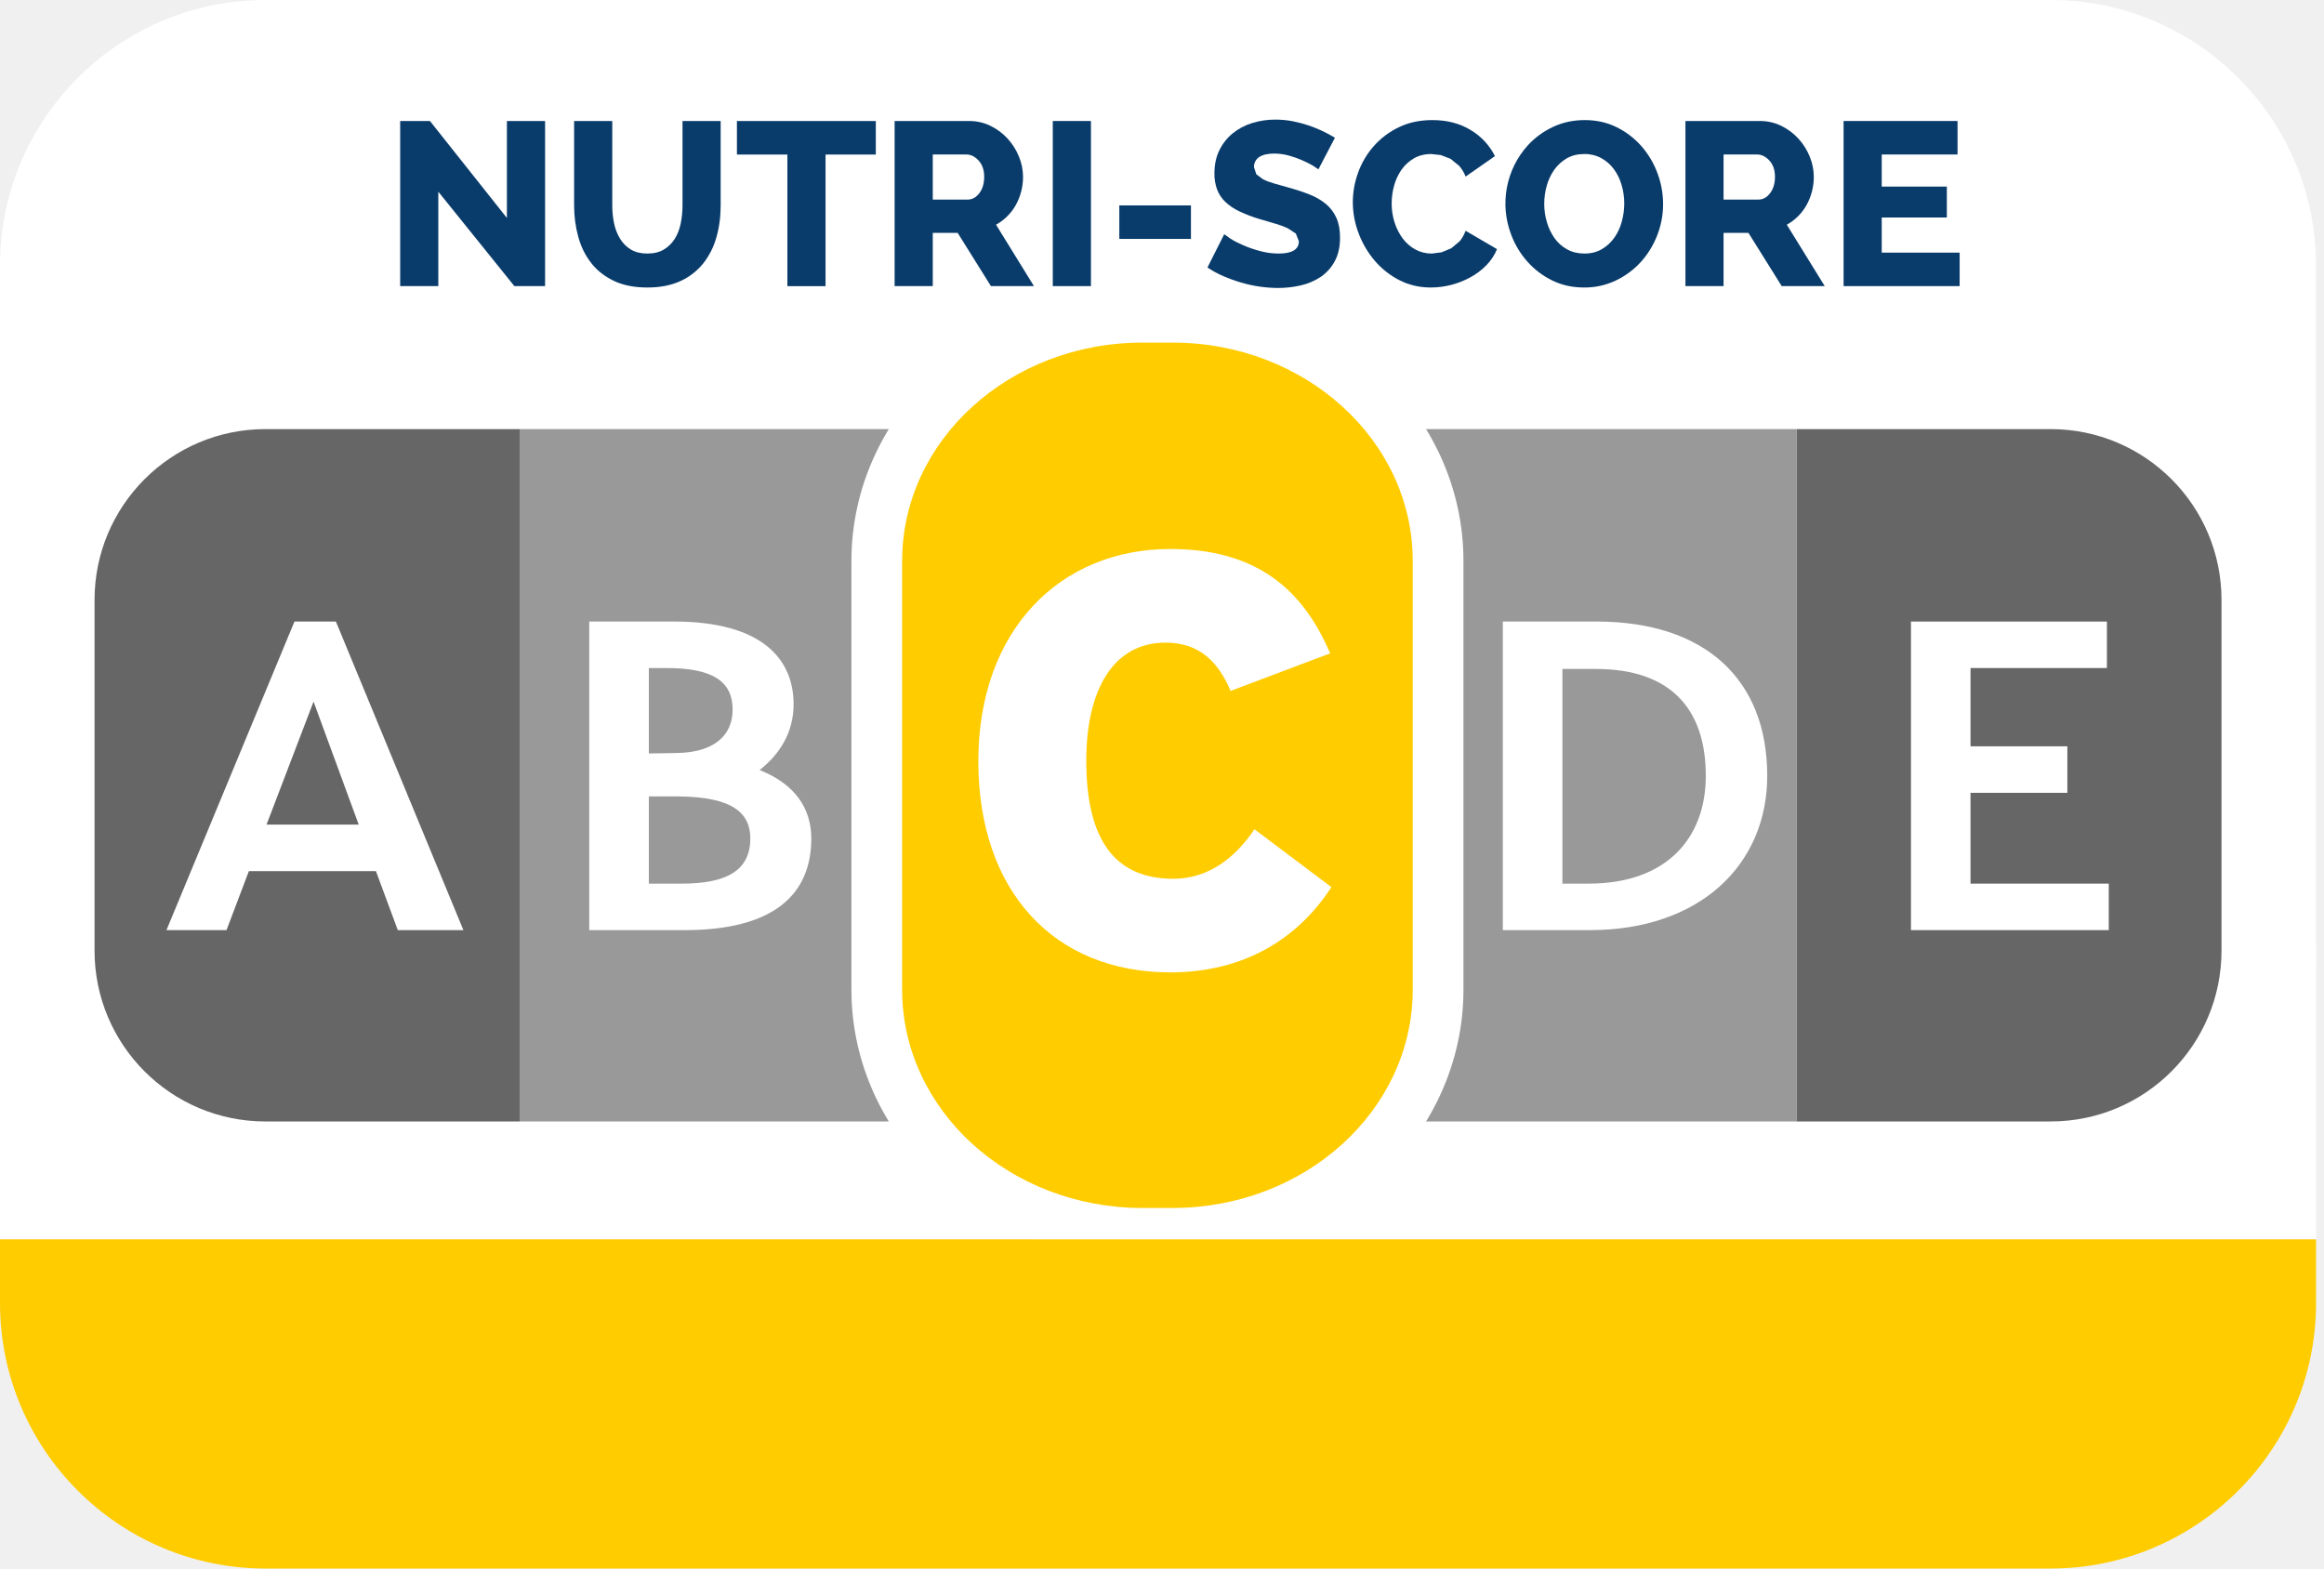
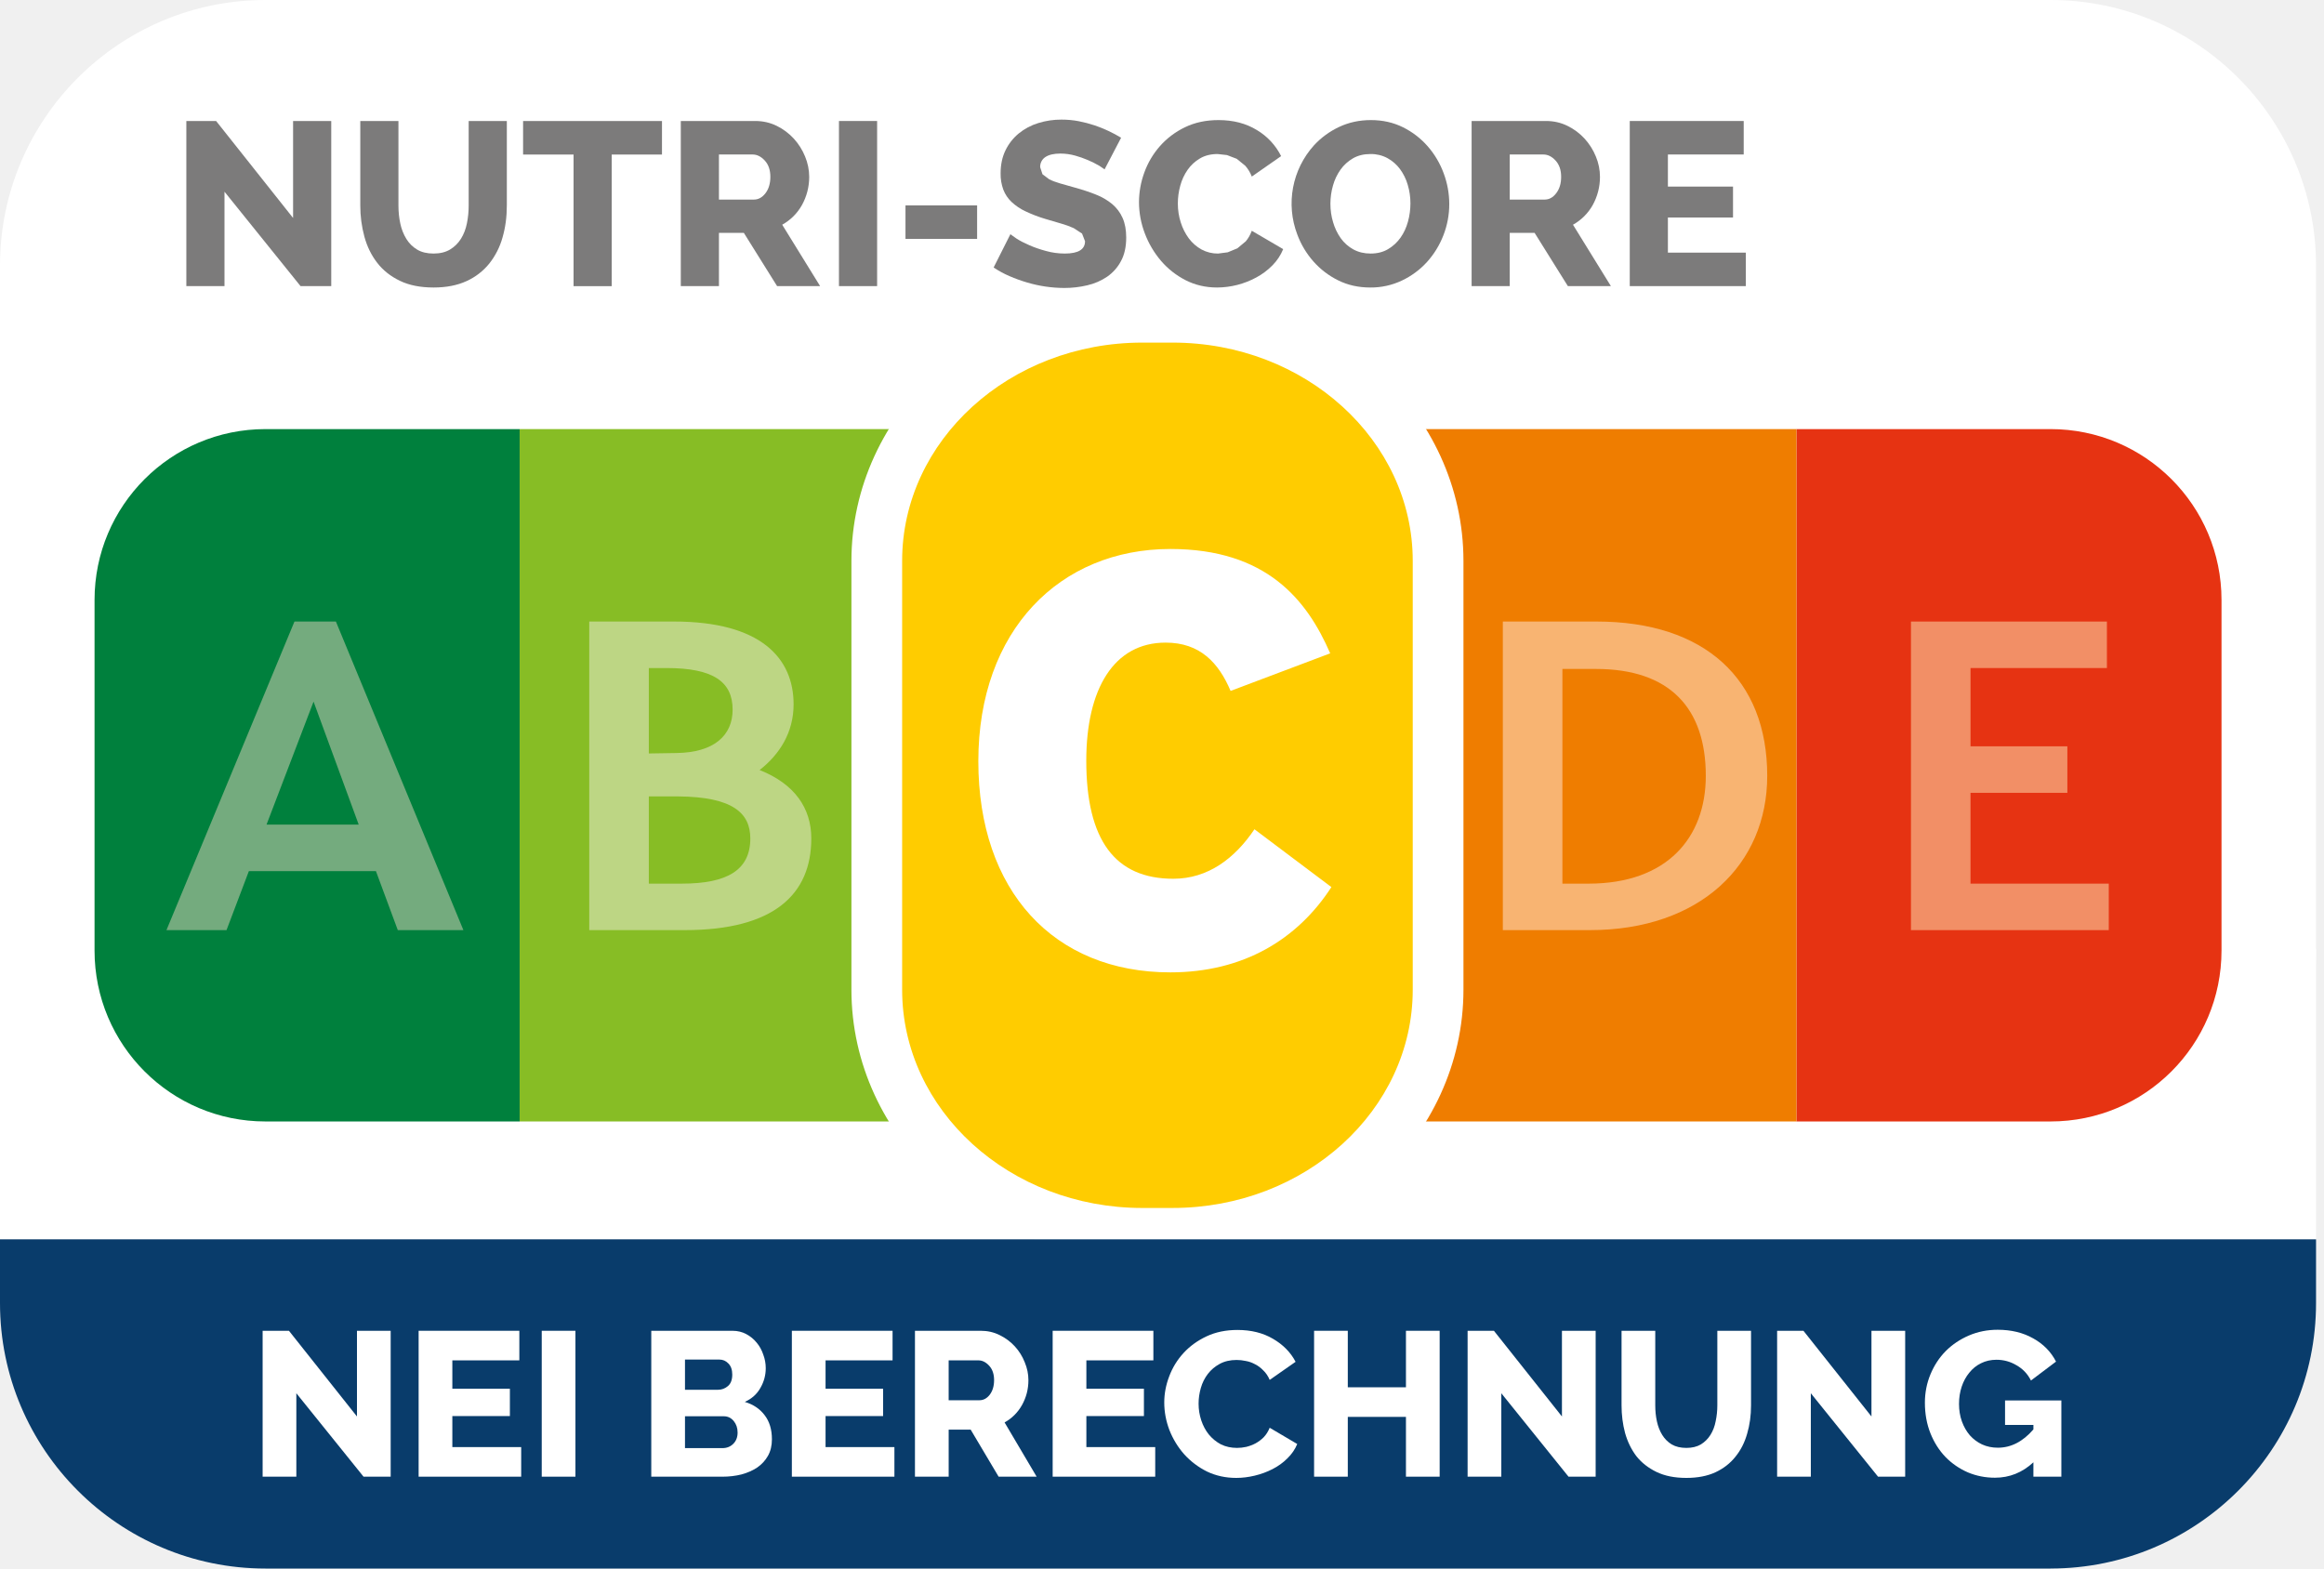
<svg xmlns="http://www.w3.org/2000/svg" id="svg2032" width="240" height="162" version="1.1" viewBox="0 0 240 162">
  <rect style="fill:#ffffff;fill-opacity:1;stroke:none;stroke-width:2.653;stroke-linecap:round;stroke-linejoin:round;paint-order:stroke fill markers" id="rect18499" width="239.178" height="30" x="0" y="98" />
  <defs id="defs2029">
    <clipPath id="clipPath1836" clipPathUnits="userSpaceOnUse">
      <path id="path1838" stroke-width="1" d="M-576.406-131.683h841.89v595.276h-841.89z" />
    </clipPath>
    <clipPath id="clipPath1817" clipPathUnits="userSpaceOnUse">
      <path id="path1819" stroke-width="1" d="M-480.445-91.617h841.89V503.66h-841.89z" />
    </clipPath>
    <clipPath id="clipPath1872" clipPathUnits="userSpaceOnUse">
      <path id="path1874" stroke-width="1" d="M-488.313-132.237h841.89v595.276h-841.89z" />
    </clipPath>
    <clipPath id="clipPath1878" clipPathUnits="userSpaceOnUse">
      <path id="path1880" stroke-width="1" d="M-519.714-136.177h841.89V459.1h-841.89z" />
    </clipPath>
    <clipPath id="clipPath1886" clipPathUnits="userSpaceOnUse">
      <path id="path1888" stroke-width="1" d="M-521.325-134.642h841.89v595.276h-841.89z" />
    </clipPath>
    <clipPath id="clipPath1892" clipPathUnits="userSpaceOnUse">
      <path id="path1894" stroke-width="1" d="M-532.144-130.648h841.89v595.276h-841.89z" />
    </clipPath>
    <clipPath id="clipPath1898" clipPathUnits="userSpaceOnUse">
      <path id="path1900" stroke-width="1" d="M-500.02-102.749h841.89v595.276h-841.89z" />
    </clipPath>
    <clipPath id="clipPath1904" clipPathUnits="userSpaceOnUse">
      <path id="path1906" stroke-width="1" d="M-522.55-115.224h841.89v595.276h-841.89z" />
    </clipPath>
    <clipPath id="clipPath1910" clipPathUnits="userSpaceOnUse">
      <path id="path1912" stroke-width="1" d="M-561.373-85.195h841.89v595.276h-841.89z" />
    </clipPath>
    <clipPath id="clipPath1916" clipPathUnits="userSpaceOnUse">
      <path id="path1918" stroke-width="1" d="M-562.786-87.568h841.89v595.276h-841.89z" />
    </clipPath>
    <clipPath id="clipPath1593" clipPathUnits="userSpaceOnUse">
      <path id="path1595" stroke-width="1" d="M-503.056-291.81h841.89v595.277h-841.89z" />
    </clipPath>
    <clipPath id="clipPath1929" clipPathUnits="userSpaceOnUse">
      <path id="path1931" stroke-width="1" d="M-503.055-239.322h841.89v595.276h-841.89z" />
    </clipPath>
    <clipPath id="clipPath1605" clipPathUnits="userSpaceOnUse">
      <path id="path1607" stroke-width="1" d="M-427.382-279.942h841.89v595.276h-841.89z" />
    </clipPath>
    <clipPath id="clipPath1618" clipPathUnits="userSpaceOnUse">
      <path id="path1620" stroke-width="1" d="M-458.785-283.881h841.89v595.276h-841.89z" />
    </clipPath>
    <clipPath id="clipPath1611" clipPathUnits="userSpaceOnUse">
      <path id="path1613" stroke-width="1" d="M-460.394-282.347h841.89v595.276h-841.89z" />
    </clipPath>
    <clipPath id="clipPath1599" clipPathUnits="userSpaceOnUse">
      <path id="path1601" stroke-width="1" d="M-471.214-278.353h841.89v595.276h-841.89z" />
    </clipPath>
    <clipPath id="clipPath1624" clipPathUnits="userSpaceOnUse">
      <path id="path1626" stroke-width="1" d="M-441.091-250.452h841.89v595.276h-841.89z" />
    </clipPath>
    <clipPath id="clipPath1630" clipPathUnits="userSpaceOnUse">
      <path id="path1632" stroke-width="1" d="M-461.62-262.929h841.89v595.276h-841.89z" />
    </clipPath>
    <clipPath id="clipPath1636" clipPathUnits="userSpaceOnUse">
      <path id="path1638" stroke-width="1" d="M-478.601-250.452h841.89v595.276h-841.89z" />
    </clipPath>
    <clipPath id="clipPath1642" clipPathUnits="userSpaceOnUse">
      <path id="path1644" stroke-width="1" d="M-420.708-232.9h841.89v595.276h-841.89z" />
    </clipPath>
    <clipPath id="clipPath1922" clipPathUnits="userSpaceOnUse">
      <path id="path1924" stroke-width="1" d="M-422.121-235.273h841.89v595.276h-841.89z" />
    </clipPath>
    <clipPath id="clipPath1866" clipPathUnits="userSpaceOnUse">
      <path id="path1868" stroke-width="1" d="M-625.833-291.81h841.89v595.277h-841.89z" />
    </clipPath>
    <clipPath id="clipPath1717" clipPathUnits="userSpaceOnUse">
      <path id="path1719" stroke-width="1" d="M-625.833-239.322h841.89v595.276h-841.89z" />
    </clipPath>
    <clipPath id="clipPath1729" clipPathUnits="userSpaceOnUse">
      <path id="path1731" stroke-width="1" d="M-542.292-239.322h841.89v595.276h-841.89z" />
    </clipPath>
    <clipPath id="clipPath1735" clipPathUnits="userSpaceOnUse">
      <path id="path1737" stroke-width="1" d="M-586.47-262.929h841.89v595.276h-841.89z" />
    </clipPath>
    <clipPath id="clipPath1741" clipPathUnits="userSpaceOnUse">
      <path id="path1743" stroke-width="1" d="M-601.38-250.452h841.89v595.276h-841.89z" />
    </clipPath>
    <clipPath id="clipPath1747" clipPathUnits="userSpaceOnUse">
      <path id="path1749" stroke-width="1" d="M-550.16-279.942h841.89v595.276h-841.89z" />
    </clipPath>
    <clipPath id="clipPath1759" clipPathUnits="userSpaceOnUse">
      <path id="path1761" stroke-width="1" d="M-581.562-283.881h841.89v595.276h-841.89z" />
    </clipPath>
    <clipPath id="clipPath1765" clipPathUnits="userSpaceOnUse">
      <path id="path1767" stroke-width="1" d="M-583.172-282.347h841.89v595.276h-841.89z" />
    </clipPath>
    <clipPath id="clipPath1773" clipPathUnits="userSpaceOnUse">
      <path id="path1775" stroke-width="1" d="M-593.991-278.353h841.89v595.276h-841.89z" />
    </clipPath>
    <clipPath id="clipPath1779" clipPathUnits="userSpaceOnUse">
      <path id="path1781" stroke-width="1" d="M-563.464-232.9h841.89v595.276h-841.89z" />
    </clipPath>
    <clipPath id="clipPath1785" clipPathUnits="userSpaceOnUse">
      <path id="path1787" stroke-width="1" d="M-564.877-235.273h841.89v595.276h-841.89z" />
    </clipPath>
    <clipPath id="clipPath1792" clipPathUnits="userSpaceOnUse">
      <path id="path1794" stroke-width="1" d="M-503.055-216.392h841.89v595.276h-841.89z" />
    </clipPath>
    <clipPath id="clipPath1753" clipPathUnits="userSpaceOnUse">
      <path id="path1755" stroke-width="1" d="M-503.055-163.905h841.89v595.276h-841.89z" />
    </clipPath>
    <clipPath id="clipPath1723" clipPathUnits="userSpaceOnUse">
      <path id="path1725" stroke-width="1" d="M-419.514-163.905h841.89v595.276h-841.89z" />
    </clipPath>
    <clipPath id="clipPath1798" clipPathUnits="userSpaceOnUse">
      <path id="path1800" stroke-width="1" d="M-427.382-204.525h841.89v595.276h-841.89z" />
    </clipPath>
    <clipPath id="clipPath1804" clipPathUnits="userSpaceOnUse">
      <path id="path1806" stroke-width="1" d="M-458.784-208.465h841.89v595.276h-841.89z" />
    </clipPath>
    <clipPath id="clipPath1810" clipPathUnits="userSpaceOnUse">
      <path id="path1812" stroke-width="1" d="M-460.394-206.93h841.89v595.276h-841.89z" />
    </clipPath>
    <clipPath id="clipPath1823" clipPathUnits="userSpaceOnUse">
      <path id="path1825" stroke-width="1" d="M-471.213-202.936h841.89V392.34h-841.89z" />
    </clipPath>
    <clipPath id="clipPath1830" clipPathUnits="userSpaceOnUse">
      <path id="path1832" stroke-width="1" d="M-437.456-175.036h841.89V420.24h-841.89z" />
    </clipPath>
    <clipPath id="clipPath1848" clipPathUnits="userSpaceOnUse">
      <path id="path1850" stroke-width="1" d="M-480.209-175.036h841.89V420.24h-841.89z" />
    </clipPath>
    <clipPath id="clipPath1842" clipPathUnits="userSpaceOnUse">
      <path id="path1844" stroke-width="1" d="M-460.551-157.483h841.89v595.276h-841.89z" />
    </clipPath>
    <clipPath id="clipPath1854" clipPathUnits="userSpaceOnUse">
      <path id="path1856" stroke-width="1" d="M-461.964-159.856h841.89V435.42h-841.89z" />
    </clipPath>
    <clipPath id="clipPath1860" clipPathUnits="userSpaceOnUse">
      <path id="path1862" stroke-width="1" d="M-452.876-180.763h841.89v595.276h-841.89z" />
    </clipPath>
  </defs>
-   <path id="path488" fill="#ffffff" d="M 211.766,0 H 27.411 C 12.297,0 0.001,12.298 0.001,27.41 v 70.768 c 0,15.117 12.296,27.413 27.41,27.413 h 74.384 A 31.623,31.623 0 0 0 117.97,130 h 3.118 c 5.958,0 11.502,-1.633 16.178,-4.41 h 74.5 c 15.116,0 27.41,-12.295 27.41,-27.412 V 27.41 C 239.176,12.298 226.882,0 211.766,0" clip-path="url(#clipPath1792)" style="fill-opacity:1;fill-rule:nonzero;stroke:none" />
-   <path id="path492" fill="#e63312" d="M 211.766,115.826 H 185.515 V 44.318 h 26.251 a 17.647,17.647 0 0 1 17.65,17.647 v 36.211 a 17.65,17.65 0 0 1 -17.65,17.65" clip-path="url(#clipPath1753)" style="fill-opacity:1;fill-rule:nonzero;stroke:none;fill:#666666" />
-   <path id="path496" fill="#00803d" d="M 27.411,115.826 H 53.663 V 44.318 H 27.41 A 17.647,17.647 0 0 0 9.764,61.965 v 36.211 a 17.647,17.647 0 0 0 17.647,17.65" clip-path="url(#clipPath1723)" style="fill-opacity:1;fill-rule:nonzero;stroke:none;fill:#666666" />
-   <path id="path500" fill="#f28f66" d="m 217.581,64.194 h -20.236 v 31.87 h 20.428 v -4.802 h -14.278 v -9.378 h 10.001 V 77.08 h -10 v -8.084 h 14.085 z" style="fill-opacity:1;fill-rule:nonzero;stroke:none;fill:#ffffff" />
-   <path id="path504" fill="#7c7b7b" d="m 45.265,19.799 v 9.751 h -3.939 V 12.496 h 3.074 l 7.949,10.017 V 12.496 h 3.941 V 29.55 h -3.171 z" style="fill-opacity:1;fill-rule:nonzero;stroke:none;fill:#093c6b" />
-   <path id="path516" fill="#7c7b7b" d="m 44.774,26.187 c 0.673,0 1.242,-0.139 1.706,-0.419 0.465,-0.28 0.84,-0.653 1.13,-1.117 0.287,-0.465 0.492,-0.997 0.611,-1.597 0.121,-0.6 0.18,-1.214 0.18,-1.839 v -8.718 h 3.94 v 8.718 c 0,1.188 -0.148,2.291 -0.446,3.315 a 7.631,7.631 0 0 1 -1.368,2.692 6.422,6.422 0 0 1 -2.355,1.814 c -0.953,0.437 -2.085,0.658 -3.398,0.658 -1.362,0 -2.522,-0.23 -3.482,-0.695 -0.962,-0.464 -1.744,-1.084 -2.342,-1.863 -0.602,-0.777 -1.041,-1.677 -1.321,-2.7 a 12.15,12.15 0 0 1 -0.422,-3.22 v -8.72 h 3.94 v 8.72 c 0,0.655 0.063,1.282 0.193,1.875 a 4.965,4.965 0 0 0 0.625,1.585 c 0.287,0.463 0.66,0.832 1.116,1.103 0.457,0.274 1.02,0.408 1.693,0.408" clip-path="url(#clipPath1798)" style="fill-opacity:1;fill-rule:nonzero;stroke:none;fill:#093c6b" transform="translate(22.08178)" />
-   <path id="path520" fill="#7c7b7b" d="m 90.444,15.959 h -5.19 v 13.594 h -3.94 V 15.959 h -5.212 v -3.463 h 14.344 z" style="fill-opacity:1;fill-rule:nonzero;stroke:none;fill:#093c6b" />
-   <path id="path532" fill="#7c7b7b" d="M 92.388,29.55 V 12.496 h 7.686 c 0.801,0 1.545,0.17 2.225,0.506 a 5.92,5.92 0 0 1 1.765,1.322 c 0.495,0.545 0.883,1.16 1.163,1.849 a 5.495,5.495 0 0 1 0.422,2.09 6.06,6.06 0 0 1 -0.192,1.522 6.029,6.029 0 0 1 -0.552,1.384 5.274,5.274 0 0 1 -2.043,2.041 l 3.914,6.34 h -4.442 l -3.436,-5.499 h -2.57 v 5.5 z m 3.94,-8.937 h 3.603 c 0.466,0 0.863,-0.216 1.203,-0.658 0.335,-0.441 0.503,-1.004 0.503,-1.692 0,-0.706 -0.192,-1.265 -0.578,-1.684 -0.384,-0.415 -0.801,-0.622 -1.247,-0.622 h -3.485 z" style="fill-opacity:1;fill-rule:nonzero;stroke:none;fill:#093c6b" />
-   <path id="path534" fill="#7c7b7b" d="m 108.722,12.496 h 3.94 V 29.55 h -3.94 z" style="fill-opacity:1;fill-rule:nonzero;stroke:none;fill:#093c6b" />
-   <path id="path536" fill="#7c7b7b" d="m 115.592,21.215 h 7.397 v 3.46 h -7.397 z" style="fill-opacity:1;fill-rule:nonzero;stroke:none;fill:#093c6b" />
-   <path id="path548" fill="#7c7b7b" d="m 114.07,17.493 -0.527,-0.362 a 10.725,10.725 0 0 0 -2.498,-1.057 5.685,5.685 0 0 0 -1.538,-0.214 c -0.673,0 -1.19,0.119 -1.551,0.36 a 1.19,1.19 0 0 0 -0.536,1.056 l 0.238,0.722 0.686,0.514 c 0.294,0.152 0.662,0.294 1.104,0.422 0.439,0.128 0.946,0.273 1.524,0.432 0.817,0.225 1.554,0.468 2.21,0.733 a 6.089,6.089 0 0 1 1.683,0.984 c 0.461,0.393 0.819,0.87 1.068,1.43 0.247,0.56 0.371,1.234 0.371,2.017 0,0.96 -0.179,1.772 -0.54,2.436 a 4.524,4.524 0 0 1 -1.428,1.611 6.06,6.06 0 0 1 -2.053,0.89 10.272,10.272 0 0 1 -2.39,0.275 13.653,13.653 0 0 1 -3.822,-0.565 15.723,15.723 0 0 1 -1.823,-0.66 9.96,9.96 0 0 1 -1.635,-0.889 l 1.73,-3.436 0.647,0.457 c 0.353,0.227 0.786,0.45 1.3,0.673 0.51,0.225 1.085,0.426 1.728,0.6 a 7.282,7.282 0 0 0 1.944,0.265 c 1.397,0 2.09,-0.426 2.09,-1.273 l -0.31,-0.792 -0.864,-0.563 a 9.388,9.388 0 0 0 -1.3,-0.47 l -1.631,-0.481 a 14.18,14.18 0 0 1 -2.041,-0.781 5.52,5.52 0 0 1 -1.444,-0.971 3.47,3.47 0 0 1 -0.851,-1.274 4.654,4.654 0 0 1 -0.278,-1.681 c 0,-0.898 0.17,-1.688 0.505,-2.377 a 5.187,5.187 0 0 1 1.37,-1.743 5.917,5.917 0 0 1 2.006,-1.068 7.944,7.944 0 0 1 2.412,-0.36 c 0.612,0 1.203,0.055 1.779,0.166 a 13.49,13.49 0 0 1 1.646,0.432 13.931,13.931 0 0 1 2.726,1.273 z" clip-path="url(#clipPath1804)" style="fill-opacity:1;fill-rule:nonzero;stroke:none;fill:#093c6b" transform="translate(22.08178)" />
-   <path id="path552" fill="#7c7b7b" d="m 117.624,20.88 a 8.94,8.94 0 0 1 0.551,-3.063 8.436,8.436 0 0 1 1.611,-2.725 8.125,8.125 0 0 1 2.582,-1.947 c 1.017,-0.496 2.174,-0.743 3.47,-0.743 1.522,0 2.842,0.344 3.963,1.032 a 6.501,6.501 0 0 1 2.5,2.69 l -3.028,2.112 A 3.661,3.661 0 0 0 128.6,17.12 l -0.887,-0.72 -1,-0.384 -0.97,-0.108 c -0.705,0 -1.316,0.152 -1.826,0.457 a 4.038,4.038 0 0 0 -1.273,1.176 5.252,5.252 0 0 0 -0.757,1.633 6.931,6.931 0 0 0 -0.251,1.85 c 0,0.672 0.099,1.321 0.3,1.946 a 5.605,5.605 0 0 0 0.838,1.657 c 0.362,0.479 0.8,0.86 1.309,1.141 a 3.509,3.509 0 0 0 1.706,0.42 l 0.997,-0.13 0.998,-0.411 0.865,-0.72 c 0.253,-0.296 0.463,-0.662 0.624,-1.092 l 3.242,1.895 a 5.148,5.148 0 0 1 -1.117,1.684 6.907,6.907 0 0 1 -1.67,1.247 8.551,8.551 0 0 1 -4.034,1.033 c -1.185,0 -2.269,-0.252 -3.255,-0.755 a 8.324,8.324 0 0 1 -2.547,-2.006 9.57,9.57 0 0 1 -1.668,-2.833 9.041,9.041 0 0 1 -0.6,-3.22" clip-path="url(#clipPath1810)" style="fill-opacity:1;fill-rule:nonzero;stroke:none;fill:#093c6b" transform="translate(22.08178)" />
-   <path id="path556" fill="#7c7b7b" d="m 141.499,29.694 c -1.216,0 -2.322,-0.247 -3.315,-0.744 a 8.291,8.291 0 0 1 -2.555,-1.957 8.794,8.794 0 0 1 -1.658,-2.776 8.968,8.968 0 0 1 1.728,-9.211 8.33,8.33 0 0 1 2.593,-1.896 c 1,-0.472 2.094,-0.708 3.28,-0.708 1.215,0 2.32,0.247 3.314,0.743 a 8.231,8.231 0 0 1 2.558,1.97 8.874,8.874 0 0 1 1.646,2.786 9.104,9.104 0 0 1 0.576,3.171 8.837,8.837 0 0 1 -0.611,3.242 8.898,8.898 0 0 1 -1.695,2.752 8.313,8.313 0 0 1 -2.582,1.908 7.465,7.465 0 0 1 -3.28,0.72 m -4.106,-8.644 c 0,0.655 0.09,1.29 0.278,1.907 a 5.51,5.51 0 0 0 0.79,1.648 c 0.344,0.479 0.777,0.863 1.297,1.152 0.521,0.287 1.117,0.43 1.79,0.43 0.689,0 1.291,-0.152 1.8,-0.457 0.513,-0.302 0.943,-0.7 1.287,-1.187 0.345,-0.488 0.6,-1.041 0.768,-1.657 a 7.17,7.17 0 0 0 0.254,-1.885 c 0,-0.657 -0.095,-1.295 -0.278,-1.91 a 5.178,5.178 0 0 0 -0.803,-1.634 4.019,4.019 0 0 0 -1.3,-1.13 3.575,3.575 0 0 0 -1.75,-0.419 c -0.69,0 -1.29,0.148 -1.803,0.444 a 4.109,4.109 0 0 0 -1.284,1.165 5.29,5.29 0 0 0 -0.781,1.644 6.841,6.841 0 0 0 -0.265,1.889" clip-path="url(#clipPath1823)" style="fill-opacity:1;fill-rule:nonzero;stroke:none;fill:#093c6b" transform="translate(22.08178)" />
-   <path id="path560" fill="#7c7b7b" d="M 174.056,29.55 V 12.496 h 7.684 c 0.801,0 1.54,0.17 2.222,0.506 a 5.92,5.92 0 0 1 1.766,1.322 c 0.494,0.545 0.882,1.16 1.163,1.849 a 5.495,5.495 0 0 1 0.421,2.09 5.991,5.991 0 0 1 -0.744,2.906 5.283,5.283 0 0 1 -2.043,2.041 l 3.915,6.34 h -4.443 l -3.435,-5.499 h -2.57 v 5.5 z m 3.937,-8.937 h 3.601 c 0.464,0 0.865,-0.216 1.2,-0.658 0.34,-0.441 0.508,-1.004 0.508,-1.692 0,-0.706 -0.194,-1.265 -0.578,-1.684 -0.384,-0.415 -0.8,-0.622 -1.249,-0.622 h -3.482 z" style="fill-opacity:1;fill-rule:nonzero;stroke:none;fill:#093c6b" />
-   <path id="path564" fill="#7c7b7b" d="m 202.373,26.092 v 3.458 h -11.985 V 12.496 h 11.767 v 3.46 h -7.828 v 3.315 h 6.724 v 3.193 h -6.724 v 3.628 z" style="fill-opacity:1;fill-rule:nonzero;stroke:none;fill:#093c6b" />
-   <path id="path566" fill="#87bd25" d="M 97.613,115.826 H 53.663 V 44.318 h 43.95 z" style="fill-opacity:1;fill-rule:nonzero;stroke:none;fill:#999999" />
-   <path id="path568" fill="#ef7d00" d="m 185.515,115.826 h -43.95 V 44.318 h 43.95 z" style="fill-opacity:1;fill-rule:nonzero;stroke:none;fill:#999999" />
-   <path id="path580" fill="#bdd684" d="m 67.005,91.262 v -9.008 h 3.03 c 5.623,0.045 7.45,1.708 7.45,4.343 0,3.277 -2.403,4.665 -7.066,4.665 z m 0,-13.443 v -8.823 h 1.827 c 4.857,0 6.826,1.432 6.826,4.297 0,2.632 -1.874,4.433 -5.815,4.48 z m 2.597,-13.627 h -8.75 v 31.872 h 9.856 c 9.277,0 13.075,-3.74 13.075,-9.467 0,-3.144 -1.732,-5.636 -5.338,-7.068 2.07,-1.618 3.51,-3.88 3.51,-6.79 0,-4.714 -3.316,-8.547 -12.353,-8.547" clip-path="url(#clipPath1830)" style="fill-opacity:1;fill-rule:nonzero;stroke:none;fill:#ffffff" />
-   <path id="path584" fill="#f8b472" d="M 161.35,91.262 V 69.09 h 3.463 c 7.642,0 11.345,4.065 11.345,11.04 0,6.376 -3.992,11.133 -12.113,11.133 z m 3.512,-27.07 h -9.664 v 31.872 h 8.99 c 11.392,0 18.314,-6.788 18.314,-15.935 0,-9.976 -6.441,-15.937 -17.64,-15.937" clip-path="url(#clipPath1848)" style="fill-opacity:1;fill-rule:nonzero;stroke:none;fill:#ffffff" />
-   <path id="path588" fill="#74ab7e" d="m 27.526,85.163 4.855,-12.7 4.663,12.702 z m 7.163,-20.969 h -4.28 l -13.22,31.873 h 6.202 l 2.31,-6.098 h 13.121 l 2.26,6.098 h 6.775 z" style="fill-opacity:1;fill-rule:nonzero;stroke:none;fill:#ffffff" />
-   <path id="path600" fill="#ffffff" d="m 117.97,129.998 c -16.566,0 -30.043,-12.466 -30.043,-27.788 V 57.936 c 0,-15.324 13.477,-27.79 30.043,-27.79 h 3.118 c 16.566,0 30.043,12.466 30.043,27.79 v 44.274 c 0,15.322 -13.477,27.788 -30.043,27.788 z" clip-path="url(#clipPath1842)" style="fill-opacity:1;fill-rule:nonzero;stroke:none" />
-   <path id="path604" fill="#ffcc00" d="m 121.088,124.761 h -3.118 c -13.702,0 -24.806,-10.096 -24.806,-22.55 V 57.935 c 0,-12.455 11.104,-22.551 24.806,-22.551 h 3.118 c 13.7,0 24.806,10.096 24.806,22.55 v 44.275 c 0,12.455 -11.106,22.551 -24.806,22.551" clip-path="url(#clipPath1854)" style="fill-opacity:1;fill-rule:nonzero;stroke:none" />
-   <path id="path608" fill="#ffffff" d="m 101.033,78.624 c 0,-13.547 8.439,-21.924 19.832,-21.924 9.915,0 14.102,5.237 16.505,10.778 l -10.286,3.88 c -1.231,-2.894 -3.14,-4.988 -6.713,-4.988 -5.358,0 -8.191,4.804 -8.191,12.192 0,8.192 2.957,12.197 8.992,12.197 3.573,0 6.345,-2.094 8.375,-5.113 l 7.946,5.974 c -3.51,5.42 -9.116,8.807 -16.628,8.807 -12.07,0 -19.832,-8.436 -19.832,-21.803" clip-path="url(#clipPath1860)" style="fill-opacity:1;fill-rule:nonzero;stroke:none" />
-   <path id="path16330" clip-path="url(#clipPath1593)" style="fill:#ffcc00;fill-opacity:1;fill-rule:nonzero;stroke:none" d="M 0 33.997 L 0 27.407 C 2.3684734e-15 12.296 12.298 -0.003 27.412 -0.003 L 211.77 -0.003 L 211.77 -0.001 C 226.882 -0.001 239.178 12.295 239.178 27.407 L 239.178 33.997 L 0 33.997 z " transform="matrix(1,0,0,-1,0,161.997)" />
+   <g id="layer1">
+     <g id="g2493">
+       <g id="g2568" fill-opacity="1" fill-rule="nonzero" stroke="none">
+         <path id="path488" fill="#fff" d="M211.766 0H27.411C12.297 0 .001 12.298.001 27.41v70.768c0 15.117 12.296 27.413 27.41 27.413h74.384A31.623 31.623 0 0 0 117.97 130h3.118c5.958 0 11.502-1.633 16.178-4.41h74.5c15.116 0 27.41-12.295 27.41-27.412V27.41c0-15.112-12.294-27.41-27.41-27.41" clip-path="url(#clipPath1792)" />
+         <path id="path492" fill="#e63312" d="M211.766 115.826h-26.251V44.318h26.251a17.647 17.647 0 0 1 17.65 17.647v36.211a17.65 17.65 0 0 1-17.65 17.65" clip-path="url(#clipPath1753)" />
+         <path id="path496" fill="#00803d" d="M27.411 115.826h26.252V44.318H27.41A17.647 17.647 0 0 0 9.764 61.965v36.211a17.647 17.647 0 0 0 17.647 17.65" clip-path="url(#clipPath1723)" />
+         <path id="path500" fill="#f28f66" d="M217.581 64.194h-20.236v31.87h20.428v-4.802h-14.278v-9.378h10.001V77.08h-10v-8.084h14.085z" />
+         <path id="path504" fill="#7c7b7b" d="M23.183 19.799v9.751h-3.939V12.496h3.074l7.949 10.017V12.496h3.941V29.55h-3.171z" />
+         <path id="path516" fill="#7c7b7b" d="M44.774 26.187c.673 0 1.242-.139 1.706-.419.465-.28.84-.653 1.13-1.117.287-.465.492-.997.611-1.597.121-.6.18-1.214.18-1.839v-8.718h3.94v8.718c0 1.188-.148 2.291-.446 3.315a7.631 7.631 0 0 1-1.368 2.692 6.422 6.422 0 0 1-2.355 1.814c-.953.437-2.085.658-3.398.658-1.362 0-2.522-.23-3.482-.695-.962-.464-1.744-1.084-2.342-1.863-.602-.777-1.041-1.677-1.321-2.7a12.15 12.15 0 0 1-.422-3.22v-8.72h3.94v8.72c0 .655.063 1.282.193 1.875a4.965 4.965 0 0 0 .625 1.585c.287.463.66.832 1.116 1.103.457.274 1.02.408 1.693.408" clip-path="url(#clipPath1798)" />
+         <path id="path520" fill="#7c7b7b" d="M68.362 15.959h-5.19v13.594h-3.94V15.959H54.02v-3.463h14.344z" />
+         <path id="path532" fill="#7c7b7b" d="M70.306 29.55V12.496h7.686c.801 0 1.545.17 2.225.506a5.92 5.92 0 0 1 1.765 1.322c.495.545.883 1.16 1.163 1.849a5.495 5.495 0 0 1 .422 2.09 6.06 6.06 0 0 1-.192 1.522 6.029 6.029 0 0 1-.552 1.384 5.274 5.274 0 0 1-2.043 2.041l3.914 6.34h-4.442l-3.436-5.499h-2.57v5.5zm3.94-8.937h3.603c.466 0 .863-.216 1.203-.658.335-.441.503-1.004.503-1.692 0-.706-.192-1.265-.578-1.684-.384-.415-.801-.622-1.247-.622h-3.485z" />
+         <path id="path534" fill="#7c7b7b" d="M86.64 12.496h3.94V29.55h-3.94z" />
+         <path id="path536" fill="#7c7b7b" d="M93.51 21.215h7.397v3.46H93.51z" />
+         <path id="path548" fill="#7c7b7b" d="M114.07 17.493l-.527-.362a10.725 10.725 0 0 0-2.498-1.057 5.685 5.685 0 0 0-1.538-.214c-.673 0-1.19.119-1.551.36a1.19 1.19 0 0 0-.536 1.056l.238.722.686.514c.294.152.662.294 1.104.422.439.128.946.273 1.524.432.817.225 1.554.468 2.21.733a6.089 6.089 0 0 1 1.683.984c.461.393.819.87 1.068 1.43.247.56.371 1.234.371 2.017 0 .96-.179 1.772-.54 2.436a4.524 4.524 0 0 1-1.428 1.611 6.06 6.06 0 0 1-2.053.89 10.272 10.272 0 0 1-2.39.275 13.653 13.653 0 0 1-3.822-.565 15.723 15.723 0 0 1-1.823-.66 9.96 9.96 0 0 1-1.635-.889l1.73-3.436.647.457c.353.227.786.45 1.3.673.51.225 1.085.426 1.728.6a7.282 7.282 0 0 0 1.944.265c1.397 0 2.09-.426 2.09-1.273l-.31-.792-.864-.563a9.388 9.388 0 0 0-1.3-.47l-1.631-.481a14.18 14.18 0 0 1-2.041-.781 5.52 5.52 0 0 1-1.444-.971 3.47 3.47 0 0 1-.851-1.274 4.654 4.654 0 0 1-.278-1.681c0-.898.17-1.688.505-2.377a5.187 5.187 0 0 1 1.37-1.743 5.917 5.917 0 0 1 2.006-1.068 7.944 7.944 0 0 1 2.412-.36c.612 0 1.203.055 1.779.166a13.49 13.49 0 0 1 1.646.432 13.931 13.931 0 0 1 2.726 1.273z" clip-path="url(#clipPath1804)" />
+         <path id="path552" fill="#7c7b7b" d="M117.624 20.88a8.94 8.94 0 0 1 .551-3.063 8.436 8.436 0 0 1 1.611-2.725 8.125 8.125 0 0 1 2.582-1.947c1.017-.496 2.174-.743 3.47-.743 1.522 0 2.842.344 3.963 1.032a6.501 6.501 0 0 1 2.5 2.69l-3.028 2.112a3.661 3.661 0 0 0-.673-1.116l-.887-.72-1-.384-.97-.108c-.705 0-1.316.152-1.826.457a4.038 4.038 0 0 0-1.273 1.176 5.252 5.252 0 0 0-.757 1.633 6.931 6.931 0 0 0-.251 1.85c0 .672.099 1.321.3 1.946a5.605 5.605 0 0 0 .838 1.657c.362.479.8.86 1.309 1.141a3.509 3.509 0 0 0 1.706.42l.997-.13.998-.411.865-.72c.253-.296.463-.662.624-1.092l3.242 1.895a5.148 5.148 0 0 1-1.117 1.684 6.907 6.907 0 0 1-1.67 1.247 8.551 8.551 0 0 1-4.034 1.033c-1.185 0-2.269-.252-3.255-.755a8.324 8.324 0 0 1-2.547-2.006 9.57 9.57 0 0 1-1.668-2.833 9.041 9.041 0 0 1-.6-3.22" clip-path="url(#clipPath1810)" />
+         <path id="path556" fill="#7c7b7b" d="M141.499 29.694c-1.216 0-2.322-.247-3.315-.744a8.291 8.291 0 0 1-2.555-1.957 8.794 8.794 0 0 1-1.658-2.776 8.968 8.968 0 0 1 1.728-9.211 8.33 8.33 0 0 1 2.593-1.896c1-.472 2.094-.708 3.28-.708 1.215 0 2.32.247 3.314.743a8.231 8.231 0 0 1 2.558 1.97 8.874 8.874 0 0 1 1.646 2.786 9.104 9.104 0 0 1 .576 3.171 8.837 8.837 0 0 1-.611 3.242 8.898 8.898 0 0 1-1.695 2.752 8.313 8.313 0 0 1-2.582 1.908 7.465 7.465 0 0 1-3.28.72m-4.106-8.644c0 .655.09 1.29.278 1.907a5.51 5.51 0 0 0 .79 1.648c.344.479.777.863 1.297 1.152.521.287 1.117.43 1.79.43.689 0 1.291-.152 1.8-.457.513-.302.943-.7 1.287-1.187.345-.488.6-1.041.768-1.657a7.17 7.17 0 0 0 .254-1.885c0-.657-.095-1.295-.278-1.91a5.178 5.178 0 0 0-.803-1.634 4.019 4.019 0 0 0-1.3-1.13 3.575 3.575 0 0 0-1.75-.419c-.69 0-1.29.148-1.803.444a4.109 4.109 0 0 0-1.284 1.165 5.29 5.29 0 0 0-.781 1.644 6.841 6.841 0 0 0-.265 1.889" clip-path="url(#clipPath1823)" />
+         <path id="path560" fill="#7c7b7b" d="M151.974 29.55V12.496h7.684c.801 0 1.54.17 2.222.506a5.92 5.92 0 0 1 1.766 1.322c.494.545.882 1.16 1.163 1.849a5.495 5.495 0 0 1 .421 2.09 5.991 5.991 0 0 1-.744 2.906 5.283 5.283 0 0 1-2.043 2.041l3.915 6.34h-4.443l-3.435-5.499h-2.57v5.5zm3.937-8.937h3.601c.464 0 .865-.216 1.2-.658.34-.441.508-1.004.508-1.692 0-.706-.194-1.265-.578-1.684-.384-.415-.8-.622-1.249-.622h-3.482z" />
+         <path id="path564" fill="#7c7b7b" d="M180.291 26.092v3.458h-11.985V12.496h11.767v3.46h-7.828v3.315h6.724v3.193h-6.724v3.628z" />
+         <path id="path566" fill="#87bd25" d="M97.613 115.826h-43.95V44.318h43.95z" />
+         <path id="path568" fill="#ef7d00" d="M185.515 115.826h-43.95V44.318h43.95z" />
+         <path id="path580" fill="#bdd684" d="M67.005 91.262v-9.008h3.03c5.623.045 7.45 1.708 7.45 4.343 0 3.277-2.403 4.665-7.066 4.665zm0-13.443v-8.823h1.827c4.857 0 6.826 1.432 6.826 4.297 0 2.632-1.874 4.433-5.815 4.48zm2.597-13.627h-8.75v31.872h9.856c9.277 0 13.075-3.74 13.075-9.467 0-3.144-1.732-5.636-5.338-7.068 2.07-1.618 3.51-3.88 3.51-6.79 0-4.714-3.316-8.547-12.353-8.547" clip-path="url(#clipPath1830)" />
+         <path id="path584" fill="#f8b472" d="M161.35 91.262V69.09h3.463c7.642 0 11.345 4.065 11.345 11.04 0 6.376-3.992 11.133-12.113 11.133zm3.512-27.07h-9.664v31.872h8.99c11.392 0 18.314-6.788 18.314-15.935 0-9.976-6.441-15.937-17.64-15.937" clip-path="url(#clipPath1848)" />
+         <path id="path588" fill="#74ab7e" d="M27.526 85.163l4.855-12.7 4.663 12.702zm7.163-20.969h-4.28l-13.22 31.873h6.202l2.31-6.098h13.121l2.26 6.098h6.775z" />
+         <path id="path600" fill="#fff" d="M117.97 129.998c-16.566 0-30.043-12.466-30.043-27.788V57.936c0-15.324 13.477-27.79 30.043-27.79h3.118c16.566 0 30.043 12.466 30.043 27.79v44.274c0 15.322-13.477 27.788-30.043 27.788z" clip-path="url(#clipPath1842)" />
+         <path id="path604" fill="#fc0" d="M121.088 124.761h-3.118c-13.702 0-24.806-10.096-24.806-22.55V57.935c0-12.455 11.104-22.551 24.806-22.551h3.118c13.7 0 24.806 10.096 24.806 22.55v44.275c0 12.455-11.106 22.551-24.806 22.551" clip-path="url(#clipPath1854)" />
+         <path id="path608" fill="#fff" d="M101.033 78.624c0-13.547 8.439-21.924 19.832-21.924 9.915 0 14.102 5.237 16.505 10.778l-10.286 3.88c-1.231-2.894-3.14-4.988-6.713-4.988-5.358 0-8.191 4.804-8.191 12.192 0 8.192 2.957 12.197 8.992 12.197 3.573 0 6.345-2.094 8.375-5.113l7.946 5.974c-3.51 5.42-9.116 8.807-16.628 8.807-12.07 0-19.832-8.436-19.832-21.803" clip-path="url(#clipPath1860)" />
+       </g>
+     </g>
+   </g>
+   <path id="path16330" clip-path="url(#clipPath1593)" style="fill:#093c6b;fill-opacity:1;fill-rule:nonzero;stroke:none" d="M 0 33.997 L 0 27.407 C 2.3684734e-15 12.296 12.298 -0.003 27.412 -0.003 L 211.77 -0.003 L 211.77 -0.001 C 226.882 -0.001 239.178 12.295 239.178 27.407 L 239.178 33.997 L 0 33.997 z " transform="matrix(1,0,0,-1,0,161.997)" />
+   <g aria-label="NEI BERECHNUNG" id="text18503" style="font-size:21.224px;line-height:1.25;font-family:'Open Sans';-inkscape-font-specification:'Open Sans';stroke-width:0.531">
+     <path d="m 30.603,143.896 v 8.617 h -3.481 v -15.069 h 2.717 l 7.025,8.851 v -8.851 h 3.481 v 15.069 h -2.802 z" style="font-weight:800;font-family:Raleway;-inkscape-font-specification:'Raleway Ultra-Bold';fill:#ffffff" id="path6129" />
+     <path d="m 53.823,149.457 v 3.056 H 43.232 V 137.444 H 53.632 v 3.056 h -6.919 v 2.929 h 5.943 v 2.823 h -5.943 v 3.205 z" style="font-weight:800;font-family:Raleway;-inkscape-font-specification:'Raleway Ultra-Bold';fill:#ffffff" id="path6131" />
+     <path d="m 55.945,152.513 v -15.069 h 3.481 v 15.069 z" style="font-weight:800;font-family:Raleway;-inkscape-font-specification:'Raleway Ultra-Bold';fill:#ffffff" id="path6133" />
+     <path d="m 79.716,148.651 q 0,0.976 -0.403,1.698 -0.403,0.722 -1.104,1.21 -0.7,0.467 -1.634,0.722 -0.934,0.233 -1.974,0.233 h -7.344 v -15.069 h 8.384 q 0.785,0 1.422,0.34 0.637,0.34 1.082,0.891 0.446,0.531 0.679,1.231 0.255,0.679 0.255,1.401 0,1.082 -0.552,2.038 -0.531,0.955 -1.613,1.443 1.295,0.382 2.038,1.358 0.764,0.976 0.764,2.504 z m -3.544,-0.7 q 0,-0.7 -0.403,-1.189 -0.403,-0.488 -1.019,-0.488 h -4.011 v 3.29 h 3.863 q 0.679,0 1.125,-0.446 0.446,-0.446 0.446,-1.167 z m -5.433,-7.535 v 3.12 h 3.417 q 0.573,0 1.019,-0.382 0.446,-0.382 0.446,-1.189 0,-0.743 -0.403,-1.146 -0.382,-0.403 -0.934,-0.403 z" style="font-weight:800;font-family:Raleway;-inkscape-font-specification:'Raleway Ultra-Bold';fill:#ffffff" id="path6135" />
+     <path d="m 92.366,149.457 v 3.056 H 81.775 v -15.069 h 10.4 v 3.056 h -6.919 v 2.929 h 5.943 v 2.823 h -5.943 v 3.205 z" style="font-weight:800;font-family:Raleway;-inkscape-font-specification:'Raleway Ultra-Bold';fill:#ffffff" id="path6137" />
+     <path d="m 94.488,152.513 v -15.069 h 6.792 q 1.061,0 1.953,0.446 0.913,0.446 1.571,1.167 0.658,0.722 1.019,1.634 0.382,0.913 0.382,1.847 0,0.7 -0.17,1.358 -0.17,0.637 -0.488,1.21 -0.318,0.573 -0.785,1.04 -0.446,0.446 -1.019,0.764 l 3.311,5.603 h -3.926 l -2.887,-4.86 h -2.271 v 4.86 z m 3.481,-7.895 h 3.184 q 0.616,0 1.061,-0.573 0.446,-0.594 0.446,-1.507 0,-0.934 -0.509,-1.486 -0.509,-0.552 -1.104,-0.552 h -3.078 z" style="font-weight:800;font-family:Raleway;-inkscape-font-specification:'Raleway Ultra-Bold';fill:#ffffff" id="path6139" />
+     <path d="m 119.3,149.457 v 3.056 h -10.591 v -15.069 h 10.4 v 3.056 h -6.919 v 2.929 h 5.943 v 2.823 h -5.943 v 3.205 z" style="font-weight:800;font-family:Raleway;-inkscape-font-specification:'Raleway Ultra-Bold';fill:#ffffff" id="path6141" />
+     <path d="m 120.233,144.851 q 0,-1.358 0.509,-2.695 0.509,-1.358 1.486,-2.42 0.976,-1.061 2.377,-1.719 1.401,-0.658 3.184,-0.658 2.122,0 3.672,0.913 1.571,0.913 2.335,2.377 l -2.674,1.868 q -0.255,-0.594 -0.658,-0.976 -0.382,-0.403 -0.849,-0.637 -0.467,-0.255 -0.955,-0.34 -0.488,-0.106 -0.955,-0.106 -0.998,0 -1.74,0.403 -0.743,0.403 -1.231,1.04 -0.488,0.637 -0.722,1.443 -0.233,0.807 -0.233,1.634 0,0.891 0.276,1.719 0.276,0.828 0.785,1.464 0.531,0.637 1.252,1.019 0.743,0.361 1.655,0.361 0.467,0 0.955,-0.106 0.509,-0.127 0.955,-0.361 0.467,-0.255 0.849,-0.637 0.382,-0.403 0.616,-0.976 l 2.844,1.677 q -0.34,0.828 -1.019,1.486 -0.658,0.658 -1.528,1.104 -0.87,0.446 -1.847,0.679 -0.976,0.233 -1.91,0.233 -1.634,0 -3.014,-0.658 -1.358,-0.679 -2.356,-1.783 -0.976,-1.104 -1.528,-2.504 -0.531,-1.401 -0.531,-2.844 z" style="font-weight:800;font-family:Raleway;-inkscape-font-specification:'Raleway Ultra-Bold';fill:#ffffff" id="path6143" />
+     <path d="m 148.674,137.444 v 15.069 h -3.481 v -6.176 h -6.006 v 6.176 h -3.481 v -15.069 h 3.481 v 5.837 h 6.006 v -5.837 z" style="font-weight:800;font-family:Raleway;-inkscape-font-specification:'Raleway Ultra-Bold';fill:#ffffff" id="path6145" />
+     <path d="m 155.041,143.896 v 8.617 h -3.481 v -15.069 h 2.717 l 7.025,8.851 v -8.851 h 3.481 v 15.069 h -2.802 z" style="font-weight:800;font-family:Raleway;-inkscape-font-specification:'Raleway Ultra-Bold';fill:#ffffff" id="path6147" />
+     <path d="m 174.143,149.542 q 0.891,0 1.507,-0.361 0.616,-0.382 0.998,-0.998 0.382,-0.616 0.531,-1.401 0.17,-0.807 0.17,-1.634 v -7.704 h 3.481 v 7.704 q 0,1.571 -0.403,2.929 -0.382,1.358 -1.21,2.377 -0.807,1.019 -2.08,1.613 -1.252,0.573 -2.993,0.573 -1.804,0 -3.078,-0.616 -1.273,-0.616 -2.08,-1.634 -0.785,-1.04 -1.167,-2.398 -0.361,-1.358 -0.361,-2.844 v -7.704 h 3.481 v 7.704 q 0,0.87 0.17,1.655 0.17,0.785 0.552,1.401 0.382,0.616 0.976,0.976 0.616,0.361 1.507,0.361 z" style="font-weight:800;font-family:Raleway;-inkscape-font-specification:'Raleway Ultra-Bold';fill:#ffffff" id="path6149" />
+     <path d="m 187.005,143.896 v 8.617 h -3.481 v -15.069 h 2.717 l 7.025,8.851 v -8.851 h 3.481 v 15.069 h -2.802 z" style="font-weight:800;font-family:Raleway;-inkscape-font-specification:'Raleway Ultra-Bold';fill:#ffffff" id="path6151" />
+     <path d="m 209.991,151.028 q -1.719,1.592 -3.969,1.592 -1.486,0 -2.802,-0.552 -1.316,-0.573 -2.313,-1.592 -0.976,-1.019 -1.549,-2.441 -0.573,-1.443 -0.573,-3.162 0,-1.549 0.573,-2.929 0.573,-1.38 1.571,-2.398 1.019,-1.019 2.398,-1.613 1.38,-0.594 2.971,-0.594 2.101,0 3.672,0.891 1.571,0.87 2.356,2.398 l -2.589,1.953 q -0.509,-1.019 -1.486,-1.571 -0.955,-0.573 -2.08,-0.573 -0.87,0 -1.592,0.361 -0.7,0.34 -1.21,0.976 -0.509,0.616 -0.785,1.443 -0.276,0.828 -0.276,1.783 0,0.976 0.297,1.804 0.297,0.828 0.828,1.443 0.531,0.594 1.252,0.934 0.743,0.34 1.634,0.34 2.038,0 3.672,-1.889 v -0.467 h -2.929 v -2.526 h 5.815 v 7.874 h -2.887 z" style="font-weight:800;font-family:Raleway;-inkscape-font-specification:'Raleway Ultra-Bold';fill:#ffffff" id="path6153" />
+   </g>
</svg>
